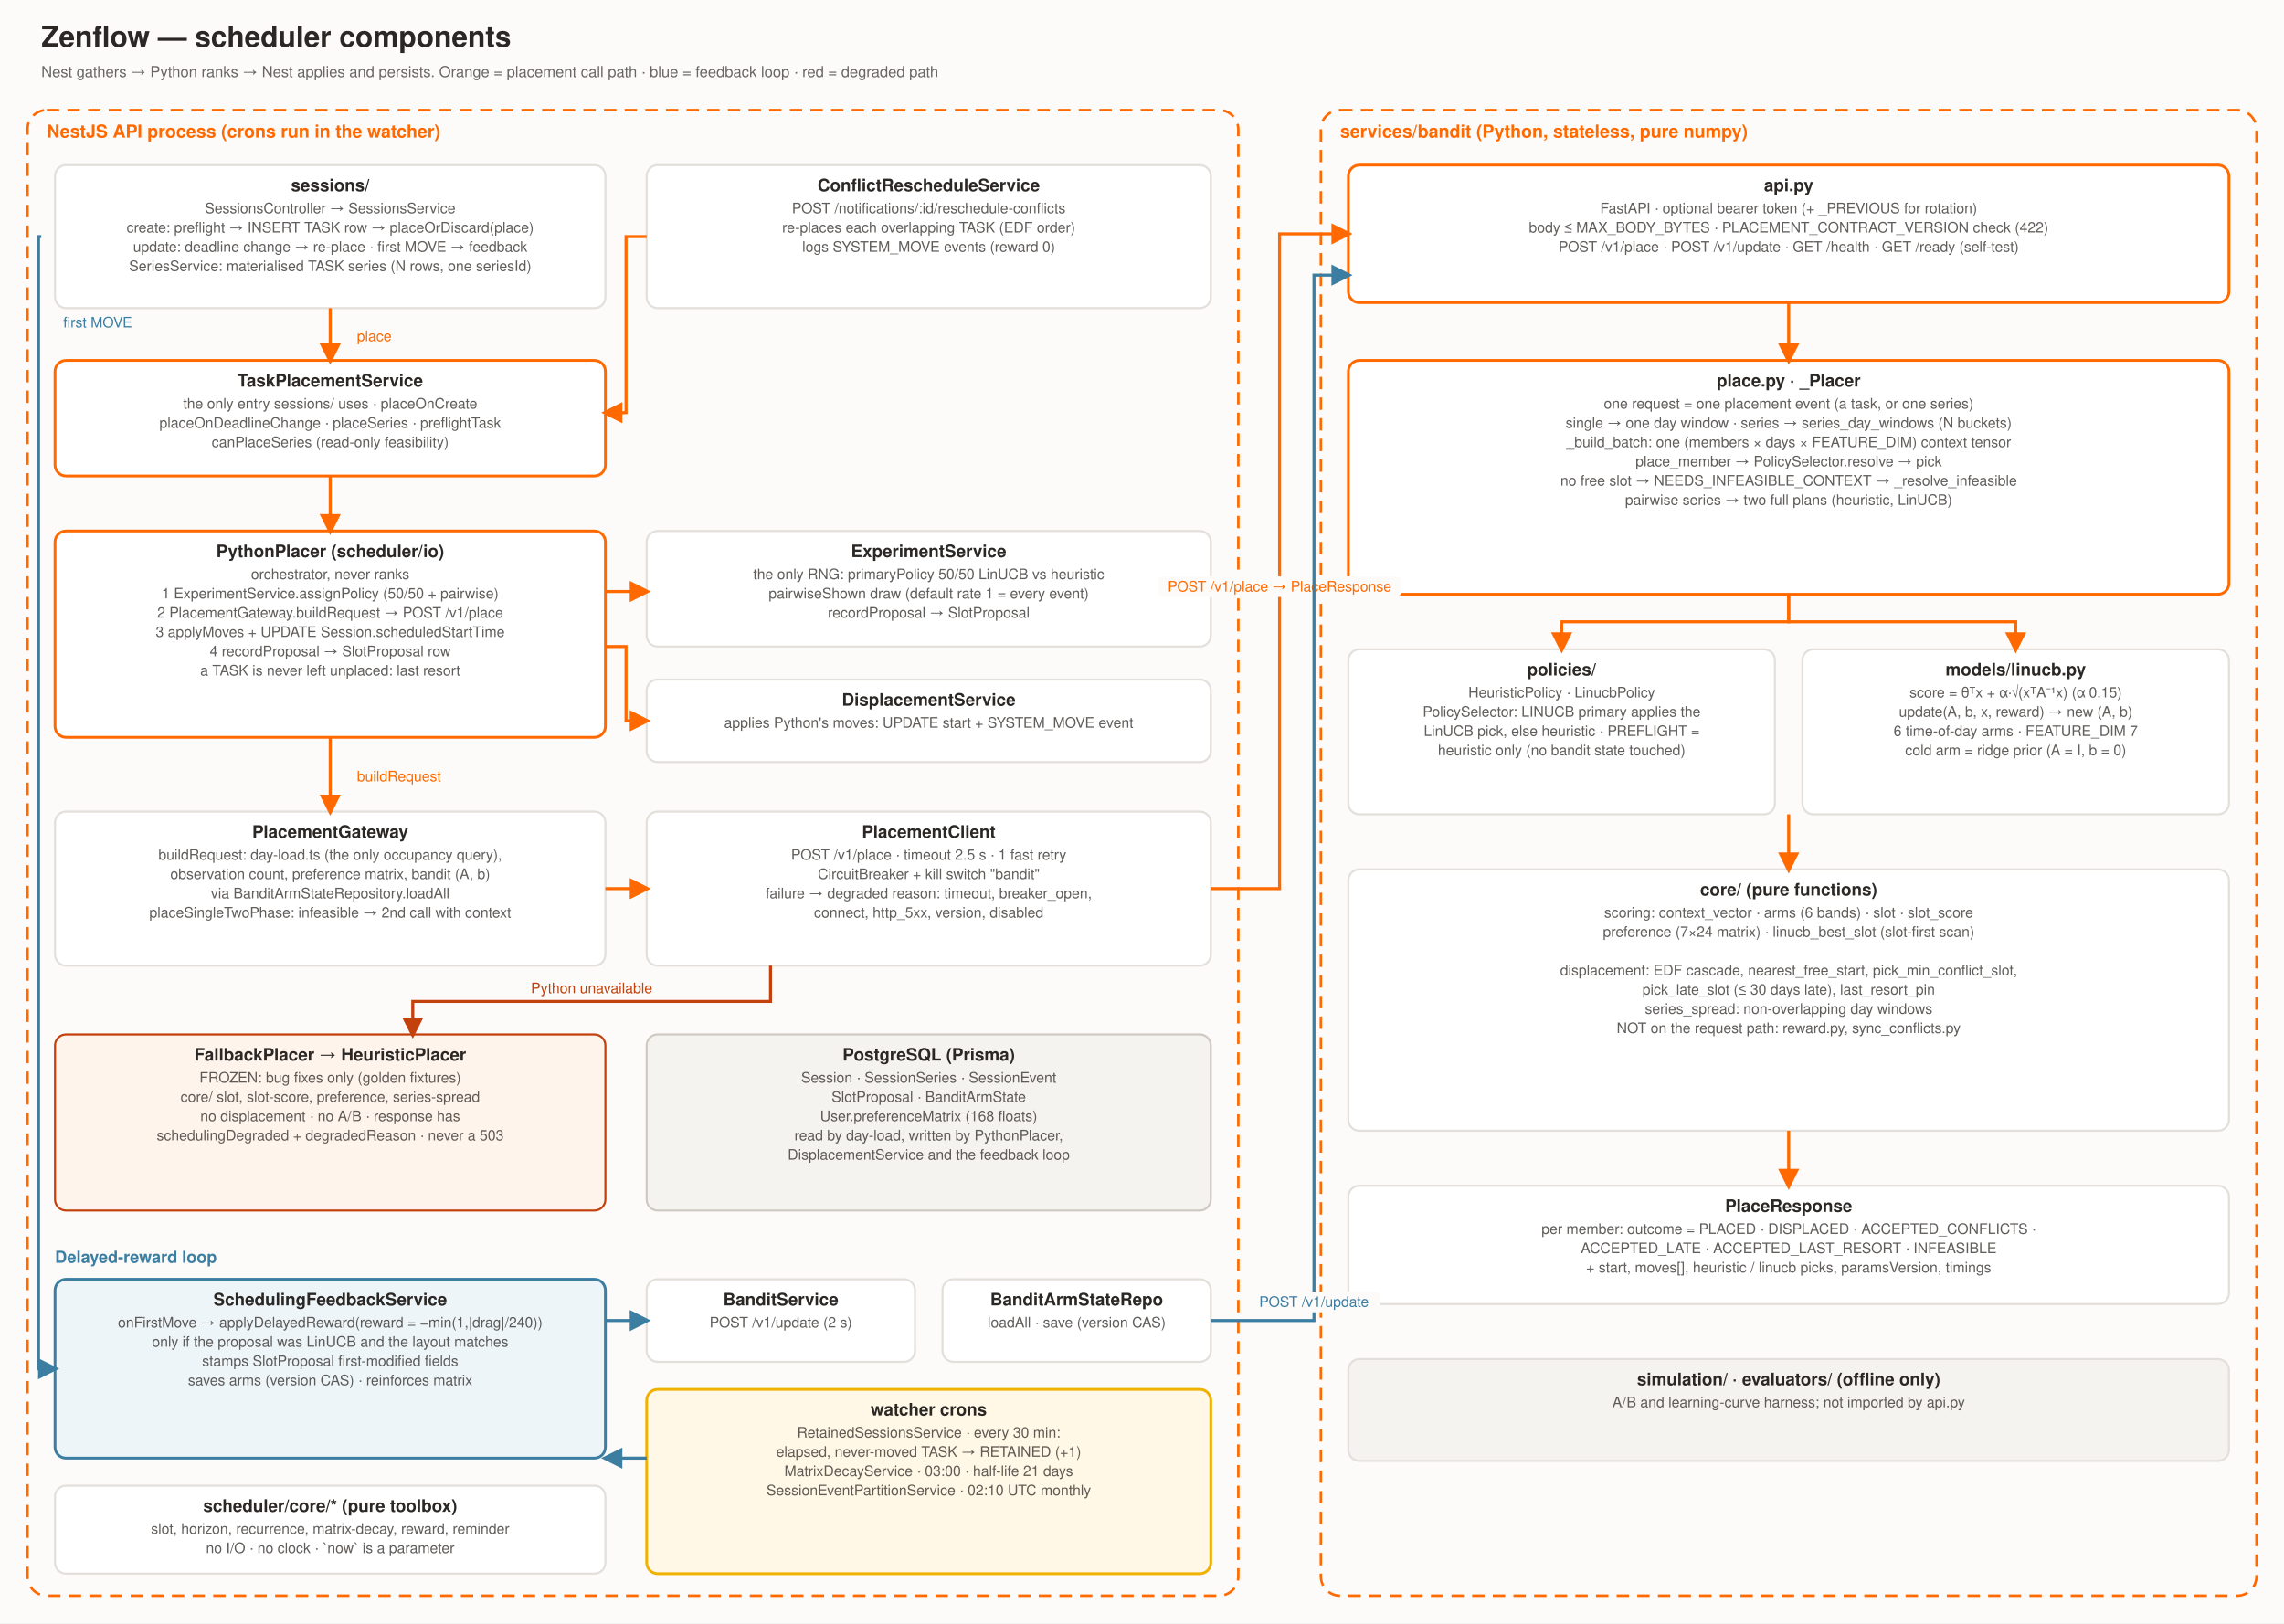
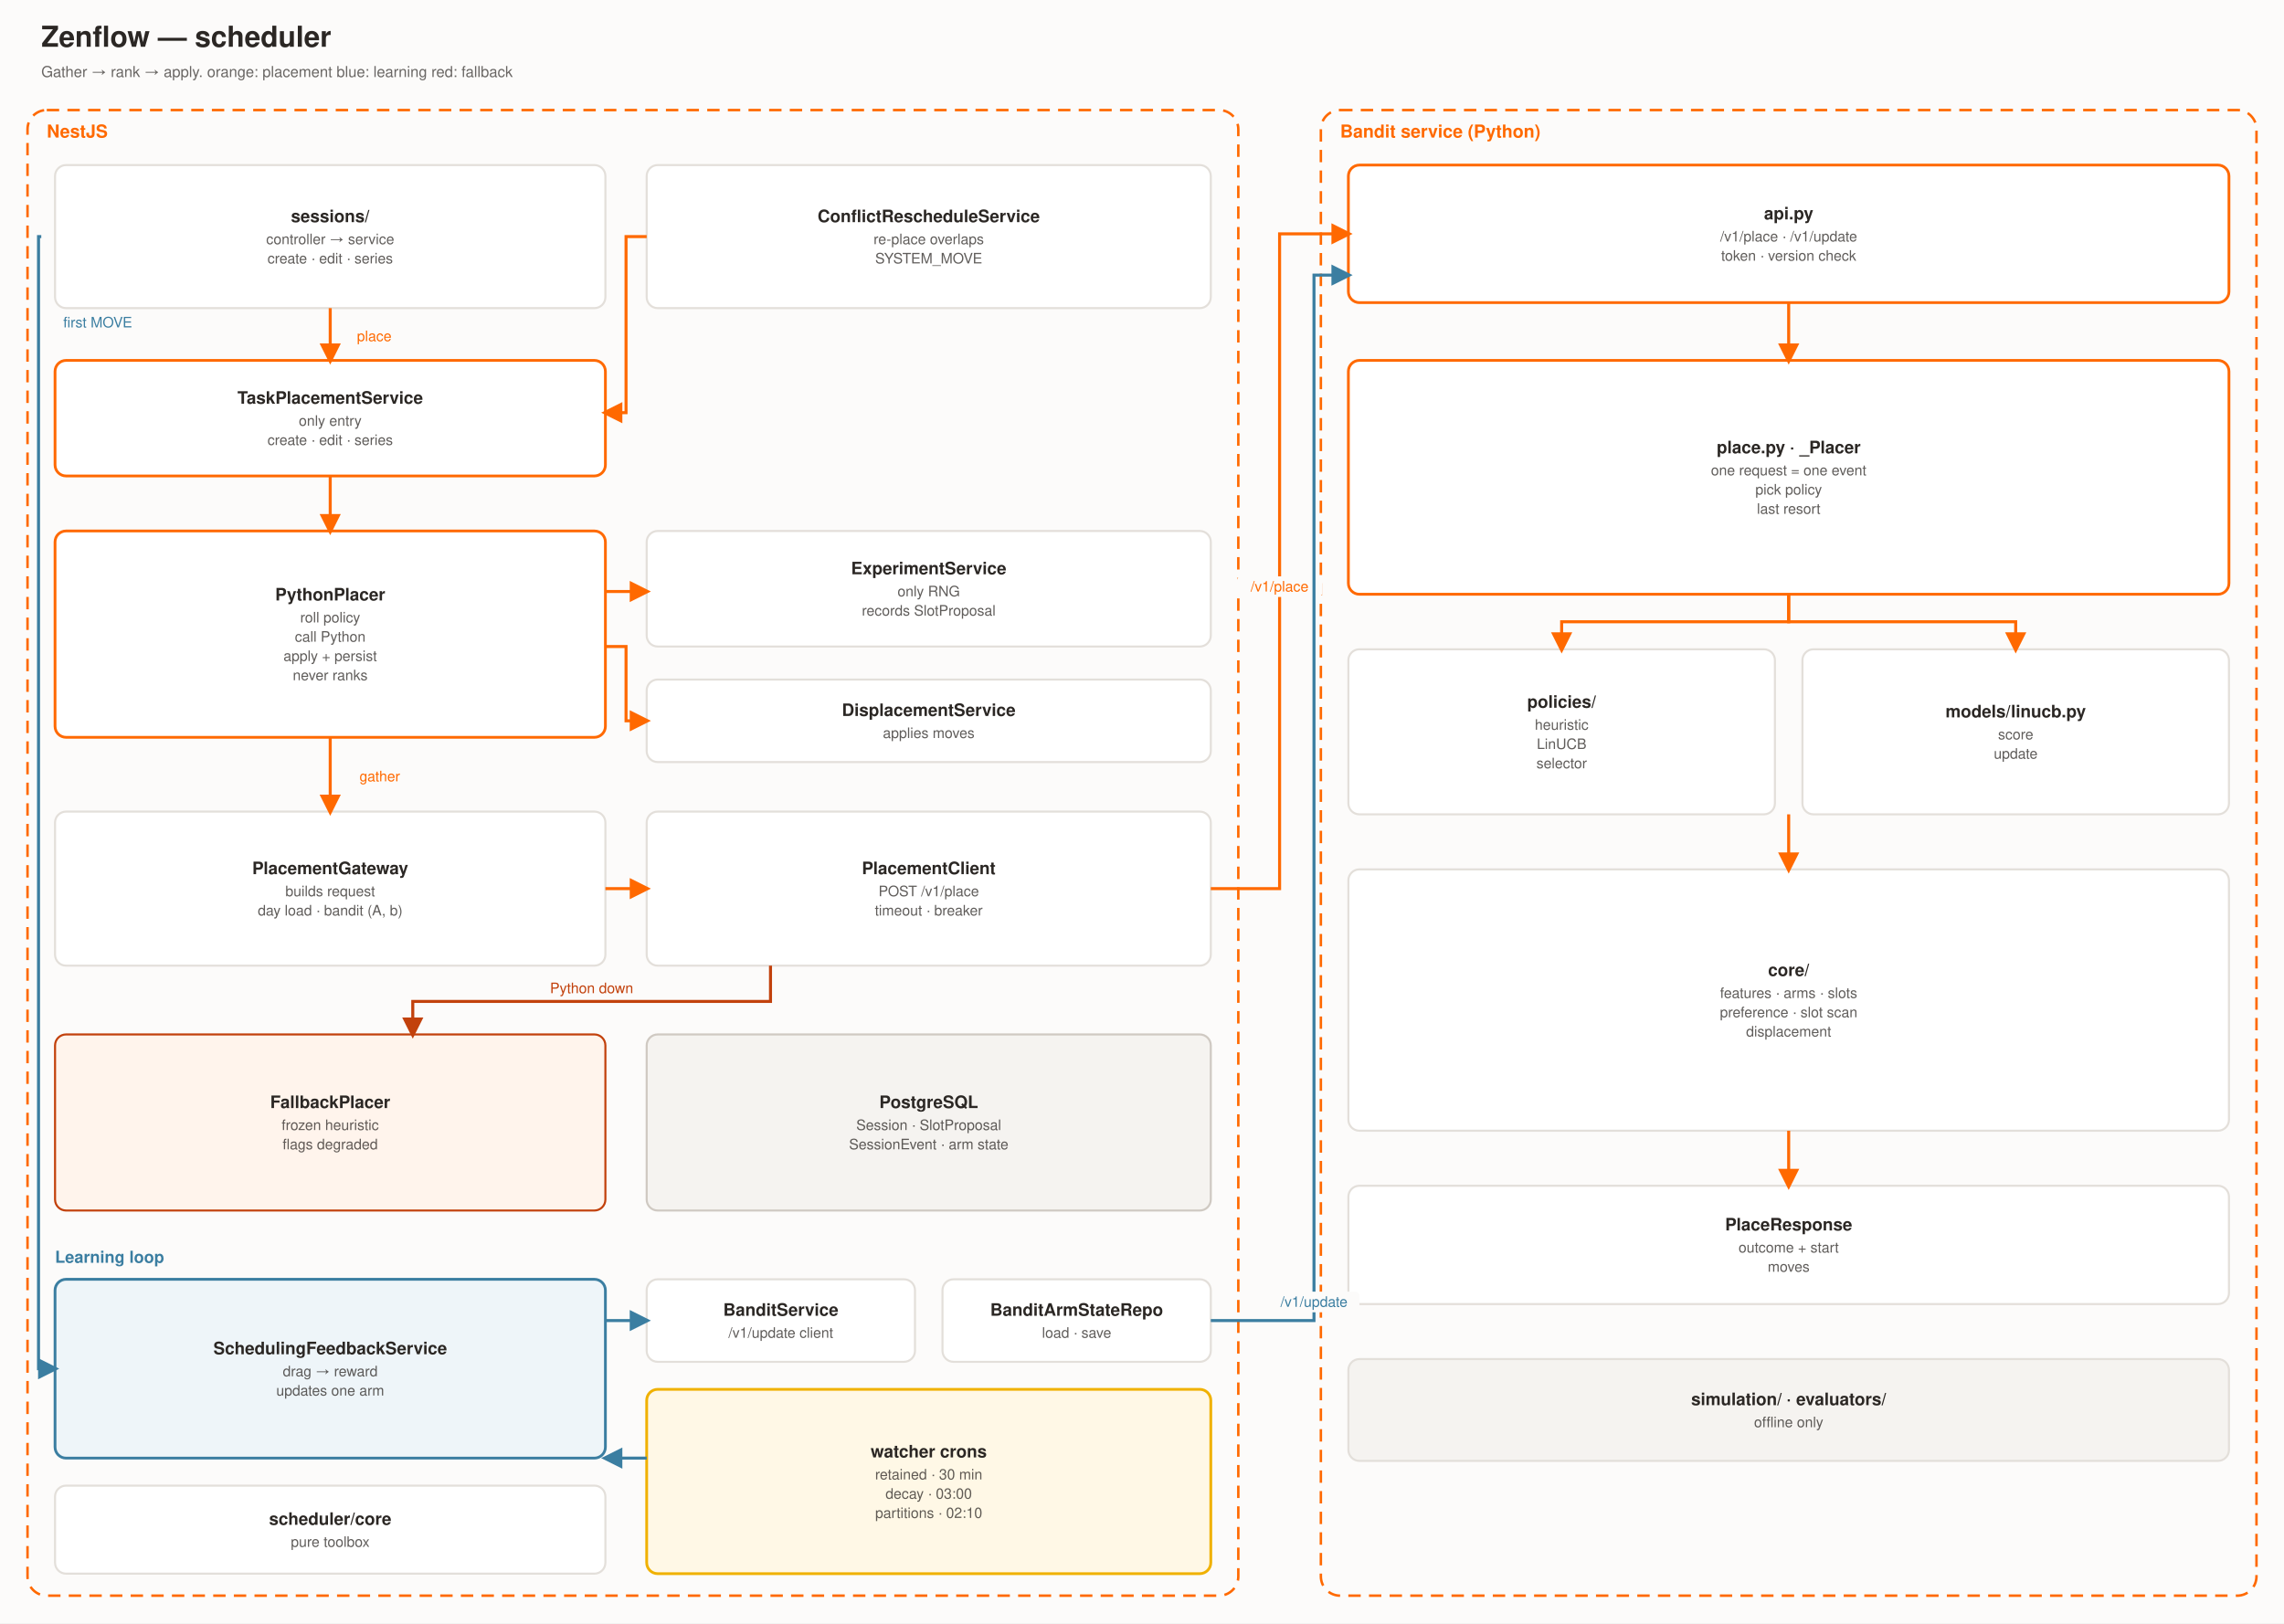
- <svg xmlns="http://www.w3.org/2000/svg" viewBox="0 0 1660 1180" font-family="Helvetica, Arial, sans-serif" role="img" aria-label="Zenflow scheduler component diagram: Nest placement orchestration, frozen TypeScript fallback, delayed-reward loop and the Python bandit service">
+ <svg xmlns="http://www.w3.org/2000/svg" viewBox="0 0 1660 1180" font-family="Helvetica, Arial, sans-serif" role="img" aria-label="Zenflow scheduler components: Nest placement orchestration, frozen fallback, delayed-reward loop and the Python bandit service">
  <defs>
    <marker id="aO" viewBox="0 0 10 10" refX="8" refY="5" markerWidth="7" markerHeight="7" orient="auto-start-reverse">
      <path d="M0,0 L10,5 L0,10 z" fill="#FF6900" />
    </marker>
    <marker id="aA" viewBox="0 0 10 10" refX="8" refY="5" markerWidth="7" markerHeight="7" orient="auto-start-reverse">
      <path d="M0,0 L10,5 L0,10 z" fill="#F0B100" />
    </marker>
    <marker id="aB" viewBox="0 0 10 10" refX="8" refY="5" markerWidth="7" markerHeight="7" orient="auto-start-reverse">
      <path d="M0,0 L10,5 L0,10 z" fill="#3B7EA1" />
    </marker>
    <marker id="aN" viewBox="0 0 10 10" refX="8" refY="5" markerWidth="7" markerHeight="7" orient="auto-start-reverse">
      <path d="M0,0 L10,5 L0,10 z" fill="#2B2724" fill-opacity="0.55" />
    </marker>
    <marker id="aR" viewBox="0 0 10 10" refX="8" refY="5" markerWidth="7" markerHeight="7" orient="auto-start-reverse">
      <path d="M0,0 L10,5 L0,10 z" fill="#C2410C" />
    </marker>
  </defs>
  <rect width="1660" height="1180" fill="#FCFBFA" />
-   <text x="30" y="34" text-anchor="start" font-size="21" font-weight="700" fill="#2B2724">Zenflow — scheduler components</text>
-   <text x="30" y="56" text-anchor="start" font-size="11" font-weight="400" fill="#2B2724" opacity="0.7">Nest gathers → Python ranks → Nest applies and persists. Orange = placement call path · blue = feedback loop · red = degraded path</text>
+   <text x="30" y="34" text-anchor="start" font-size="21" font-weight="700" fill="#2B2724">Zenflow — scheduler</text>
+   <text x="30" y="56" text-anchor="start" font-size="11" font-weight="400" fill="#2B2724" opacity="0.7">Gather → rank → apply.   orange: placement   blue: learning   red: fallback</text>
  <rect x="20" y="80" width="880" height="1080" rx="14" fill="none" stroke="#FF6900" stroke-width="1.8" stroke-dasharray="9 6" />
-   <rect x="28" y="87" width="352.4" height="18" fill="#FCFBFA" />
-   <text x="34" y="100" text-anchor="start" font-size="13" font-weight="700" fill="#FF6900">NestJS API process  (crons run in the watcher)</text>
+   <rect x="28" y="87" width="56.4" height="18" fill="#FCFBFA" />
+   <text x="34" y="100" text-anchor="start" font-size="13" font-weight="700" fill="#FF6900">NestJS</text>
  <rect x="960" y="80" width="680" height="1080" rx="14" fill="none" stroke="#FF6900" stroke-width="1.8" stroke-dasharray="9 6" />
-   <rect x="968" y="87" width="367.2" height="18" fill="#FCFBFA" />
-   <text x="974" y="100" text-anchor="start" font-size="13" font-weight="700" fill="#FF6900">services/bandit  (Python, stateless, pure numpy)</text>
+   <rect x="968" y="87" width="182.2" height="18" fill="#FCFBFA" />
+   <text x="974" y="100" text-anchor="start" font-size="13" font-weight="700" fill="#FF6900">Bandit service (Python)</text>
  <rect x="40" y="120" width="400" height="104" rx="8" fill="#FFFFFF" stroke="#E3DFDA" stroke-width="1.5" />
-   <text x="240" y="139" text-anchor="middle" font-size="12.5" font-weight="700" fill="#2B2724">sessions/</text>
-   <text x="240" y="155" text-anchor="middle" font-size="10.5" font-weight="400" fill="#2B2724" opacity="0.75">SessionsController → SessionsService</text>
-   <text x="240" y="169" text-anchor="middle" font-size="10.5" font-weight="400" fill="#2B2724" opacity="0.75">create: preflight → INSERT TASK row → placeOrDiscard(place)</text>
-   <text x="240" y="183" text-anchor="middle" font-size="10.5" font-weight="400" fill="#2B2724" opacity="0.75">update: deadline change → re-place · first MOVE → feedback</text>
-   <text x="240" y="197" text-anchor="middle" font-size="10.5" font-weight="400" fill="#2B2724" opacity="0.75">SeriesService: materialised TASK series (N rows, one seriesId)</text>
+   <text x="240" y="161.5" text-anchor="middle" font-size="12.5" font-weight="700" fill="#2B2724">sessions/</text>
+   <text x="240" y="177.5" text-anchor="middle" font-size="10.5" font-weight="400" fill="#2B2724" opacity="0.75">controller → service</text>
+   <text x="240" y="191.5" text-anchor="middle" font-size="10.5" font-weight="400" fill="#2B2724" opacity="0.75">create · edit · series</text>
  <rect x="470" y="120" width="410" height="104" rx="8" fill="#FFFFFF" stroke="#E3DFDA" stroke-width="1.5" />
-   <text x="675" y="139" text-anchor="middle" font-size="12.5" font-weight="700" fill="#2B2724">ConflictRescheduleService</text>
-   <text x="675" y="155" text-anchor="middle" font-size="10.5" font-weight="400" fill="#2B2724" opacity="0.75">POST /notifications/:id/reschedule-conflicts</text>
-   <text x="675" y="169" text-anchor="middle" font-size="10.5" font-weight="400" fill="#2B2724" opacity="0.75">re-places each overlapping TASK (EDF order)</text>
-   <text x="675" y="183" text-anchor="middle" font-size="10.5" font-weight="400" fill="#2B2724" opacity="0.75">logs SYSTEM_MOVE events (reward 0)</text>
+   <text x="675" y="161.5" text-anchor="middle" font-size="12.5" font-weight="700" fill="#2B2724">ConflictRescheduleService</text>
+   <text x="675" y="177.5" text-anchor="middle" font-size="10.5" font-weight="400" fill="#2B2724" opacity="0.75">re-place overlaps</text>
+   <text x="675" y="191.5" text-anchor="middle" font-size="10.5" font-weight="400" fill="#2B2724" opacity="0.75">SYSTEM_MOVE</text>
  <rect x="40" y="262" width="400" height="84" rx="8" fill="#FFFFFF" stroke="#FF6900" stroke-width="2" />
-   <text x="240" y="281" text-anchor="middle" font-size="12.5" font-weight="700" fill="#2B2724">TaskPlacementService</text>
-   <text x="240" y="297" text-anchor="middle" font-size="10.5" font-weight="400" fill="#2B2724" opacity="0.75">the only entry sessions/ uses · placeOnCreate</text>
-   <text x="240" y="311" text-anchor="middle" font-size="10.5" font-weight="400" fill="#2B2724" opacity="0.75">placeOnDeadlineChange · placeSeries · preflightTask</text>
-   <text x="240" y="325" text-anchor="middle" font-size="10.5" font-weight="400" fill="#2B2724" opacity="0.75">canPlaceSeries (read-only feasibility)</text>
+   <text x="240" y="293.5" text-anchor="middle" font-size="12.5" font-weight="700" fill="#2B2724">TaskPlacementService</text>
+   <text x="240" y="309.5" text-anchor="middle" font-size="10.5" font-weight="400" fill="#2B2724" opacity="0.75">only entry</text>
+   <text x="240" y="323.5" text-anchor="middle" font-size="10.5" font-weight="400" fill="#2B2724" opacity="0.75">create · edit · series</text>
  <rect x="40" y="386" width="400" height="150" rx="8" fill="#FFFFFF" stroke="#FF6900" stroke-width="2" />
-   <text x="240" y="405" text-anchor="middle" font-size="12.5" font-weight="700" fill="#2B2724">PythonPlacer  (scheduler/io)</text>
-   <text x="240" y="421" text-anchor="middle" font-size="10.5" font-weight="400" fill="#2B2724" opacity="0.75">orchestrator, never ranks</text>
-   <text x="240" y="435" text-anchor="middle" font-size="10.5" font-weight="400" fill="#2B2724" opacity="0.75">1 ExperimentService.assignPolicy (50/50 + pairwise)</text>
-   <text x="240" y="449" text-anchor="middle" font-size="10.5" font-weight="400" fill="#2B2724" opacity="0.75">2 PlacementGateway.buildRequest → POST /v1/place</text>
-   <text x="240" y="463" text-anchor="middle" font-size="10.5" font-weight="400" fill="#2B2724" opacity="0.75">3 applyMoves + UPDATE Session.scheduledStartTime</text>
-   <text x="240" y="477" text-anchor="middle" font-size="10.5" font-weight="400" fill="#2B2724" opacity="0.75">4 recordProposal → SlotProposal row</text>
-   <text x="240" y="491" text-anchor="middle" font-size="10.5" font-weight="400" fill="#2B2724" opacity="0.75">a TASK is never left unplaced: last resort</text>
+   <text x="240" y="436.5" text-anchor="middle" font-size="12.5" font-weight="700" fill="#2B2724">PythonPlacer</text>
+   <text x="240" y="452.5" text-anchor="middle" font-size="10.5" font-weight="400" fill="#2B2724" opacity="0.75">roll policy</text>
+   <text x="240" y="466.5" text-anchor="middle" font-size="10.5" font-weight="400" fill="#2B2724" opacity="0.75">call Python</text>
+   <text x="240" y="480.5" text-anchor="middle" font-size="10.5" font-weight="400" fill="#2B2724" opacity="0.75">apply + persist</text>
+   <text x="240" y="494.5" text-anchor="middle" font-size="10.5" font-weight="400" fill="#2B2724" opacity="0.75">never ranks</text>
  <rect x="470" y="386" width="410" height="84" rx="8" fill="#FFFFFF" stroke="#E3DFDA" stroke-width="1.5" />
-   <text x="675" y="405" text-anchor="middle" font-size="12.5" font-weight="700" fill="#2B2724">ExperimentService</text>
-   <text x="675" y="421" text-anchor="middle" font-size="10.5" font-weight="400" fill="#2B2724" opacity="0.75">the only RNG: primaryPolicy 50/50 LinUCB vs heuristic</text>
-   <text x="675" y="435" text-anchor="middle" font-size="10.5" font-weight="400" fill="#2B2724" opacity="0.75">pairwiseShown draw (default rate 1 = every event)</text>
-   <text x="675" y="449" text-anchor="middle" font-size="10.5" font-weight="400" fill="#2B2724" opacity="0.75">recordProposal → SlotProposal</text>
+   <text x="675" y="417.5" text-anchor="middle" font-size="12.5" font-weight="700" fill="#2B2724">ExperimentService</text>
+   <text x="675" y="433.5" text-anchor="middle" font-size="10.5" font-weight="400" fill="#2B2724" opacity="0.75">only RNG</text>
+   <text x="675" y="447.5" text-anchor="middle" font-size="10.5" font-weight="400" fill="#2B2724" opacity="0.75">records SlotProposal</text>
  <rect x="470" y="494" width="410" height="60" rx="8" fill="#FFFFFF" stroke="#E3DFDA" stroke-width="1.5" />
-   <text x="675" y="513" text-anchor="middle" font-size="12.5" font-weight="700" fill="#2B2724">DisplacementService</text>
-   <text x="675" y="529" text-anchor="middle" font-size="10.5" font-weight="400" fill="#2B2724" opacity="0.75">applies Python's moves: UPDATE start + SYSTEM_MOVE event</text>
+   <text x="675" y="520.5" text-anchor="middle" font-size="12.5" font-weight="700" fill="#2B2724">DisplacementService</text>
+   <text x="675" y="536.5" text-anchor="middle" font-size="10.5" font-weight="400" fill="#2B2724" opacity="0.75">applies moves</text>
  <rect x="40" y="590" width="400" height="112" rx="8" fill="#FFFFFF" stroke="#E3DFDA" stroke-width="1.5" />
-   <text x="240" y="609" text-anchor="middle" font-size="12.5" font-weight="700" fill="#2B2724">PlacementGateway</text>
-   <text x="240" y="625" text-anchor="middle" font-size="10.5" font-weight="400" fill="#2B2724" opacity="0.75">buildRequest: day-load.ts (the only occupancy query),</text>
-   <text x="240" y="639" text-anchor="middle" font-size="10.5" font-weight="400" fill="#2B2724" opacity="0.75">observation count, preference matrix, bandit (A, b)</text>
-   <text x="240" y="653" text-anchor="middle" font-size="10.5" font-weight="400" fill="#2B2724" opacity="0.75">via BanditArmStateRepository.loadAll</text>
-   <text x="240" y="667" text-anchor="middle" font-size="10.5" font-weight="400" fill="#2B2724" opacity="0.75">placeSingleTwoPhase: infeasible → 2nd call with context</text>
+   <text x="240" y="635.5" text-anchor="middle" font-size="12.5" font-weight="700" fill="#2B2724">PlacementGateway</text>
+   <text x="240" y="651.5" text-anchor="middle" font-size="10.5" font-weight="400" fill="#2B2724" opacity="0.75">builds request</text>
+   <text x="240" y="665.5" text-anchor="middle" font-size="10.5" font-weight="400" fill="#2B2724" opacity="0.75">day load · bandit (A, b)</text>
  <rect x="470" y="590" width="410" height="112" rx="8" fill="#FFFFFF" stroke="#E3DFDA" stroke-width="1.5" />
-   <text x="675" y="609" text-anchor="middle" font-size="12.5" font-weight="700" fill="#2B2724">PlacementClient</text>
-   <text x="675" y="625" text-anchor="middle" font-size="10.5" font-weight="400" fill="#2B2724" opacity="0.75">POST /v1/place · timeout 2.5 s · 1 fast retry</text>
-   <text x="675" y="639" text-anchor="middle" font-size="10.5" font-weight="400" fill="#2B2724" opacity="0.75">CircuitBreaker + kill switch "bandit"</text>
-   <text x="675" y="653" text-anchor="middle" font-size="10.5" font-weight="400" fill="#2B2724" opacity="0.75">failure → degraded reason: timeout, breaker_open,</text>
-   <text x="675" y="667" text-anchor="middle" font-size="10.5" font-weight="400" fill="#2B2724" opacity="0.75">connect, http_5xx, version, disabled</text>
+   <text x="675" y="635.5" text-anchor="middle" font-size="12.5" font-weight="700" fill="#2B2724">PlacementClient</text>
+   <text x="675" y="651.5" text-anchor="middle" font-size="10.5" font-weight="400" fill="#2B2724" opacity="0.75">POST /v1/place</text>
+   <text x="675" y="665.5" text-anchor="middle" font-size="10.5" font-weight="400" fill="#2B2724" opacity="0.75">timeout · breaker</text>
  <rect x="40" y="752" width="400" height="128" rx="8" fill="#FFF4EC" stroke="#C2410C" stroke-width="1.5" />
-   <text x="240" y="771" text-anchor="middle" font-size="12.5" font-weight="700" fill="#2B2724">FallbackPlacer → HeuristicPlacer</text>
-   <text x="240" y="787" text-anchor="middle" font-size="10.5" font-weight="400" fill="#2B2724" opacity="0.75">FROZEN: bug fixes only (golden fixtures)</text>
-   <text x="240" y="801" text-anchor="middle" font-size="10.5" font-weight="400" fill="#2B2724" opacity="0.75">core/ slot, slot-score, preference, series-spread</text>
-   <text x="240" y="815" text-anchor="middle" font-size="10.5" font-weight="400" fill="#2B2724" opacity="0.75">no displacement · no A/B · response has</text>
-   <text x="240" y="829" text-anchor="middle" font-size="10.5" font-weight="400" fill="#2B2724" opacity="0.75">schedulingDegraded + degradedReason · never a 503</text>
+   <text x="240" y="805.5" text-anchor="middle" font-size="12.5" font-weight="700" fill="#2B2724">FallbackPlacer</text>
+   <text x="240" y="821.5" text-anchor="middle" font-size="10.5" font-weight="400" fill="#2B2724" opacity="0.75">frozen heuristic</text>
+   <text x="240" y="835.5" text-anchor="middle" font-size="10.5" font-weight="400" fill="#2B2724" opacity="0.75">flags degraded</text>
  <rect x="470" y="752" width="410" height="128" rx="8" fill="#F5F3F0" stroke="#CFC9C2" stroke-width="1.5" />
-   <text x="675" y="771" text-anchor="middle" font-size="12.5" font-weight="700" fill="#2B2724">PostgreSQL (Prisma)</text>
-   <text x="675" y="787" text-anchor="middle" font-size="10.5" font-weight="400" fill="#2B2724" opacity="0.75">Session · SessionSeries · SessionEvent</text>
-   <text x="675" y="801" text-anchor="middle" font-size="10.5" font-weight="400" fill="#2B2724" opacity="0.75">SlotProposal · BanditArmState</text>
-   <text x="675" y="815" text-anchor="middle" font-size="10.5" font-weight="400" fill="#2B2724" opacity="0.75">User.preferenceMatrix (168 floats)</text>
-   <text x="675" y="829" text-anchor="middle" font-size="10.5" font-weight="400" fill="#2B2724" opacity="0.75">read by day-load, written by PythonPlacer,</text>
-   <text x="675" y="843" text-anchor="middle" font-size="10.5" font-weight="400" fill="#2B2724" opacity="0.75">DisplacementService and the feedback loop</text>
-   <text x="40" y="918" text-anchor="start" font-size="12" font-weight="700" fill="#3B7EA1">Delayed-reward loop</text>
+   <text x="675" y="805.5" text-anchor="middle" font-size="12.5" font-weight="700" fill="#2B2724">PostgreSQL</text>
+   <text x="675" y="821.5" text-anchor="middle" font-size="10.5" font-weight="400" fill="#2B2724" opacity="0.75">Session · SlotProposal</text>
+   <text x="675" y="835.5" text-anchor="middle" font-size="10.5" font-weight="400" fill="#2B2724" opacity="0.75">SessionEvent · arm state</text>
+   <text x="40" y="918" text-anchor="start" font-size="12" font-weight="700" fill="#3B7EA1">Learning loop</text>
  <rect x="40" y="930" width="400" height="130" rx="8" fill="#EEF5F9" stroke="#3B7EA1" stroke-width="2" />
-   <text x="240" y="949" text-anchor="middle" font-size="12.5" font-weight="700" fill="#2B2724">SchedulingFeedbackService</text>
-   <text x="240" y="965" text-anchor="middle" font-size="10.5" font-weight="400" fill="#2B2724" opacity="0.75">onFirstMove → applyDelayedReward(reward = −min(1,|drag|/240))</text>
-   <text x="240" y="979" text-anchor="middle" font-size="10.5" font-weight="400" fill="#2B2724" opacity="0.75">only if the proposal was LinUCB and the layout matches</text>
-   <text x="240" y="993" text-anchor="middle" font-size="10.5" font-weight="400" fill="#2B2724" opacity="0.75">stamps SlotProposal first-modified fields</text>
-   <text x="240" y="1007" text-anchor="middle" font-size="10.5" font-weight="400" fill="#2B2724" opacity="0.75">saves arms (version CAS) · reinforces matrix</text>
+   <text x="240" y="984.5" text-anchor="middle" font-size="12.5" font-weight="700" fill="#2B2724">SchedulingFeedbackService</text>
+   <text x="240" y="1000.5" text-anchor="middle" font-size="10.5" font-weight="400" fill="#2B2724" opacity="0.75">drag → reward</text>
+   <text x="240" y="1014.5" text-anchor="middle" font-size="10.5" font-weight="400" fill="#2B2724" opacity="0.75">updates one arm</text>
  <rect x="470" y="930" width="195" height="60" rx="8" fill="#FFFFFF" stroke="#E3DFDA" stroke-width="1.5" />
-   <text x="567.5" y="949" text-anchor="middle" font-size="12.5" font-weight="700" fill="#2B2724">BanditService</text>
-   <text x="567.5" y="965" text-anchor="middle" font-size="10.5" font-weight="400" fill="#2B2724" opacity="0.75">POST /v1/update (2 s)</text>
+   <text x="567.5" y="956.5" text-anchor="middle" font-size="12.5" font-weight="700" fill="#2B2724">BanditService</text>
+   <text x="567.5" y="972.5" text-anchor="middle" font-size="10.5" font-weight="400" fill="#2B2724" opacity="0.75">/v1/update client</text>
  <rect x="685" y="930" width="195" height="60" rx="8" fill="#FFFFFF" stroke="#E3DFDA" stroke-width="1.5" />
-   <text x="782.5" y="949" text-anchor="middle" font-size="12.5" font-weight="700" fill="#2B2724">BanditArmStateRepo</text>
-   <text x="782.5" y="965" text-anchor="middle" font-size="10.5" font-weight="400" fill="#2B2724" opacity="0.75">loadAll · save (version CAS)</text>
+   <text x="782.5" y="956.5" text-anchor="middle" font-size="12.5" font-weight="700" fill="#2B2724">BanditArmStateRepo</text>
+   <text x="782.5" y="972.5" text-anchor="middle" font-size="10.5" font-weight="400" fill="#2B2724" opacity="0.75">load · save</text>
  <rect x="470" y="1010" width="410" height="134" rx="8" fill="#FFF8E6" stroke="#F0B100" stroke-width="2" />
-   <text x="675" y="1029" text-anchor="middle" font-size="12.5" font-weight="700" fill="#2B2724">watcher crons</text>
-   <text x="675" y="1045" text-anchor="middle" font-size="10.5" font-weight="400" fill="#2B2724" opacity="0.75">RetainedSessionsService · every 30 min:</text>
-   <text x="675" y="1059" text-anchor="middle" font-size="10.5" font-weight="400" fill="#2B2724" opacity="0.75">elapsed, never-moved TASK → RETAINED (+1)</text>
-   <text x="675" y="1073" text-anchor="middle" font-size="10.5" font-weight="400" fill="#2B2724" opacity="0.75">MatrixDecayService · 03:00 · half-life 21 days</text>
-   <text x="675" y="1087" text-anchor="middle" font-size="10.5" font-weight="400" fill="#2B2724" opacity="0.75">SessionEventPartitionService · 02:10 UTC monthly</text>
+   <text x="675" y="1059.5" text-anchor="middle" font-size="12.5" font-weight="700" fill="#2B2724">watcher crons</text>
+   <text x="675" y="1075.5" text-anchor="middle" font-size="10.5" font-weight="400" fill="#2B2724" opacity="0.75">retained · 30 min</text>
+   <text x="675" y="1089.5" text-anchor="middle" font-size="10.5" font-weight="400" fill="#2B2724" opacity="0.75">decay · 03:00</text>
+   <text x="675" y="1103.5" text-anchor="middle" font-size="10.5" font-weight="400" fill="#2B2724" opacity="0.75">partitions · 02:10</text>
  <rect x="40" y="1080" width="400" height="64" rx="8" fill="#FFFFFF" stroke="#E3DFDA" stroke-width="1.5" />
-   <text x="240" y="1099" text-anchor="middle" font-size="12.5" font-weight="700" fill="#2B2724">scheduler/core/* (pure toolbox)</text>
-   <text x="240" y="1115" text-anchor="middle" font-size="10.5" font-weight="400" fill="#2B2724" opacity="0.75">slot, horizon, recurrence, matrix-decay, reward, reminder</text>
-   <text x="240" y="1129" text-anchor="middle" font-size="10.5" font-weight="400" fill="#2B2724" opacity="0.75">no I/O · no clock · `now` is a parameter</text>
+   <text x="240" y="1108.5" text-anchor="middle" font-size="12.5" font-weight="700" fill="#2B2724">scheduler/core</text>
+   <text x="240" y="1124.5" text-anchor="middle" font-size="10.5" font-weight="400" fill="#2B2724" opacity="0.75">pure toolbox</text>
  <rect x="980" y="120" width="640" height="100" rx="8" fill="#FFFFFF" stroke="#FF6900" stroke-width="2" />
-   <text x="1300" y="139" text-anchor="middle" font-size="12.5" font-weight="700" fill="#2B2724">api.py</text>
-   <text x="1300" y="155" text-anchor="middle" font-size="10.5" font-weight="400" fill="#2B2724" opacity="0.75">FastAPI · optional bearer token (+ _PREVIOUS for rotation)</text>
-   <text x="1300" y="169" text-anchor="middle" font-size="10.5" font-weight="400" fill="#2B2724" opacity="0.75">body ≤ MAX_BODY_BYTES · PLACEMENT_CONTRACT_VERSION check (422)</text>
-   <text x="1300" y="183" text-anchor="middle" font-size="10.5" font-weight="400" fill="#2B2724" opacity="0.75">POST /v1/place · POST /v1/update · GET /health · GET /ready (self-test)</text>
+   <text x="1300" y="159.5" text-anchor="middle" font-size="12.5" font-weight="700" fill="#2B2724">api.py</text>
+   <text x="1300" y="175.5" text-anchor="middle" font-size="10.5" font-weight="400" fill="#2B2724" opacity="0.75">/v1/place · /v1/update</text>
+   <text x="1300" y="189.5" text-anchor="middle" font-size="10.5" font-weight="400" fill="#2B2724" opacity="0.75">token · version check</text>
  <rect x="980" y="262" width="640" height="170" rx="8" fill="#FFFFFF" stroke="#FF6900" stroke-width="2" />
-   <text x="1300" y="281" text-anchor="middle" font-size="12.5" font-weight="700" fill="#2B2724">place.py · _Placer</text>
-   <text x="1300" y="297" text-anchor="middle" font-size="10.5" font-weight="400" fill="#2B2724" opacity="0.75">one request = one placement event (a task, or one series)</text>
-   <text x="1300" y="311" text-anchor="middle" font-size="10.5" font-weight="400" fill="#2B2724" opacity="0.75">single → one day window · series → series_day_windows (N buckets)</text>
-   <text x="1300" y="325" text-anchor="middle" font-size="10.5" font-weight="400" fill="#2B2724" opacity="0.75">_build_batch: one (members × days × FEATURE_DIM) context tensor</text>
-   <text x="1300" y="339" text-anchor="middle" font-size="10.5" font-weight="400" fill="#2B2724" opacity="0.75">place_member → PolicySelector.resolve → pick</text>
-   <text x="1300" y="353" text-anchor="middle" font-size="10.5" font-weight="400" fill="#2B2724" opacity="0.75">no free slot → NEEDS_INFEASIBLE_CONTEXT → _resolve_infeasible</text>
-   <text x="1300" y="367" text-anchor="middle" font-size="10.5" font-weight="400" fill="#2B2724" opacity="0.75">pairwise series → two full plans (heuristic, LinUCB)</text>
+   <text x="1300" y="329.5" text-anchor="middle" font-size="12.5" font-weight="700" fill="#2B2724">place.py · _Placer</text>
+   <text x="1300" y="345.5" text-anchor="middle" font-size="10.5" font-weight="400" fill="#2B2724" opacity="0.75">one request = one event</text>
+   <text x="1300" y="359.5" text-anchor="middle" font-size="10.5" font-weight="400" fill="#2B2724" opacity="0.75">pick policy</text>
+   <text x="1300" y="373.5" text-anchor="middle" font-size="10.5" font-weight="400" fill="#2B2724" opacity="0.75">last resort</text>
  <rect x="980" y="472" width="310" height="120" rx="8" fill="#FFFFFF" stroke="#E3DFDA" stroke-width="1.5" />
-   <text x="1135" y="491" text-anchor="middle" font-size="12.5" font-weight="700" fill="#2B2724">policies/</text>
-   <text x="1135" y="507" text-anchor="middle" font-size="10.5" font-weight="400" fill="#2B2724" opacity="0.75">HeuristicPolicy · LinucbPolicy</text>
-   <text x="1135" y="521" text-anchor="middle" font-size="10.5" font-weight="400" fill="#2B2724" opacity="0.75">PolicySelector: LINUCB primary applies the</text>
-   <text x="1135" y="535" text-anchor="middle" font-size="10.5" font-weight="400" fill="#2B2724" opacity="0.75">LinUCB pick, else heuristic · PREFLIGHT =</text>
-   <text x="1135" y="549" text-anchor="middle" font-size="10.5" font-weight="400" fill="#2B2724" opacity="0.75">heuristic only (no bandit state touched)</text>
+   <text x="1135" y="514.5" text-anchor="middle" font-size="12.5" font-weight="700" fill="#2B2724">policies/</text>
+   <text x="1135" y="530.5" text-anchor="middle" font-size="10.5" font-weight="400" fill="#2B2724" opacity="0.75">heuristic</text>
+   <text x="1135" y="544.5" text-anchor="middle" font-size="10.5" font-weight="400" fill="#2B2724" opacity="0.75">LinUCB</text>
+   <text x="1135" y="558.5" text-anchor="middle" font-size="10.5" font-weight="400" fill="#2B2724" opacity="0.75">selector</text>
  <rect x="1310" y="472" width="310" height="120" rx="8" fill="#FFFFFF" stroke="#E3DFDA" stroke-width="1.5" />
-   <text x="1465" y="491" text-anchor="middle" font-size="12.5" font-weight="700" fill="#2B2724">models/linucb.py</text>
-   <text x="1465" y="507" text-anchor="middle" font-size="10.5" font-weight="400" fill="#2B2724" opacity="0.75">score = θᵀx + α·√(xᵀA⁻¹x)  (α 0.15)</text>
-   <text x="1465" y="521" text-anchor="middle" font-size="10.5" font-weight="400" fill="#2B2724" opacity="0.75">update(A, b, x, reward) → new (A, b)</text>
-   <text x="1465" y="535" text-anchor="middle" font-size="10.5" font-weight="400" fill="#2B2724" opacity="0.75">6 time-of-day arms · FEATURE_DIM 7</text>
-   <text x="1465" y="549" text-anchor="middle" font-size="10.5" font-weight="400" fill="#2B2724" opacity="0.75">cold arm = ridge prior (A = I, b = 0)</text>
+   <text x="1465" y="521.5" text-anchor="middle" font-size="12.5" font-weight="700" fill="#2B2724">models/linucb.py</text>
+   <text x="1465" y="537.5" text-anchor="middle" font-size="10.5" font-weight="400" fill="#2B2724" opacity="0.75">score</text>
+   <text x="1465" y="551.5" text-anchor="middle" font-size="10.5" font-weight="400" fill="#2B2724" opacity="0.75">update</text>
  <rect x="980" y="632" width="640" height="190" rx="8" fill="#FFFFFF" stroke="#E3DFDA" stroke-width="1.5" />
-   <text x="1300" y="651" text-anchor="middle" font-size="12.5" font-weight="700" fill="#2B2724">core/  (pure functions)</text>
-   <text x="1300" y="667" text-anchor="middle" font-size="10.5" font-weight="400" fill="#2B2724" opacity="0.75">scoring: context_vector · arms (6 bands) · slot · slot_score</text>
-   <text x="1300" y="681" text-anchor="middle" font-size="10.5" font-weight="400" fill="#2B2724" opacity="0.75">preference (7×24 matrix) · linucb_best_slot (slot-first scan)</text>
-   <text x="1300" y="695" text-anchor="middle" font-size="10.5" font-weight="400" fill="#2B2724" opacity="0.75" />
-   <text x="1300" y="709" text-anchor="middle" font-size="10.5" font-weight="400" fill="#2B2724" opacity="0.75">displacement: EDF cascade, nearest_free_start, pick_min_conflict_slot,</text>
-   <text x="1300" y="723" text-anchor="middle" font-size="10.5" font-weight="400" fill="#2B2724" opacity="0.75">pick_late_slot (≤ 30 days late), last_resort_pin</text>
-   <text x="1300" y="737" text-anchor="middle" font-size="10.5" font-weight="400" fill="#2B2724" opacity="0.75">series_spread: non-overlapping day windows</text>
-   <text x="1300" y="751" text-anchor="middle" font-size="10.5" font-weight="400" fill="#2B2724" opacity="0.75">NOT on the request path: reward.py, sync_conflicts.py</text>
+   <text x="1300" y="709.5" text-anchor="middle" font-size="12.5" font-weight="700" fill="#2B2724">core/</text>
+   <text x="1300" y="725.5" text-anchor="middle" font-size="10.5" font-weight="400" fill="#2B2724" opacity="0.75">features · arms · slots</text>
+   <text x="1300" y="739.5" text-anchor="middle" font-size="10.5" font-weight="400" fill="#2B2724" opacity="0.75">preference · slot scan</text>
+   <text x="1300" y="753.5" text-anchor="middle" font-size="10.5" font-weight="400" fill="#2B2724" opacity="0.75">displacement</text>
  <rect x="980" y="862" width="640" height="86" rx="8" fill="#FFFFFF" stroke="#E3DFDA" stroke-width="1.5" />
-   <text x="1300" y="881" text-anchor="middle" font-size="12.5" font-weight="700" fill="#2B2724">PlaceResponse</text>
-   <text x="1300" y="897" text-anchor="middle" font-size="10.5" font-weight="400" fill="#2B2724" opacity="0.75">per member: outcome = PLACED · DISPLACED · ACCEPTED_CONFLICTS ·</text>
-   <text x="1300" y="911" text-anchor="middle" font-size="10.5" font-weight="400" fill="#2B2724" opacity="0.75">ACCEPTED_LATE · ACCEPTED_LAST_RESORT · INFEASIBLE</text>
-   <text x="1300" y="925" text-anchor="middle" font-size="10.5" font-weight="400" fill="#2B2724" opacity="0.75">+ start, moves[], heuristic / linucb picks, paramsVersion, timings</text>
+   <text x="1300" y="894.5" text-anchor="middle" font-size="12.5" font-weight="700" fill="#2B2724">PlaceResponse</text>
+   <text x="1300" y="910.5" text-anchor="middle" font-size="10.5" font-weight="400" fill="#2B2724" opacity="0.75">outcome + start</text>
+   <text x="1300" y="924.5" text-anchor="middle" font-size="10.5" font-weight="400" fill="#2B2724" opacity="0.75">moves</text>
  <rect x="980" y="988" width="640" height="74" rx="8" fill="#F5F3F0" stroke="#E3DFDA" stroke-width="1.5" />
-   <text x="1300" y="1007" text-anchor="middle" font-size="12.5" font-weight="700" fill="#2B2724">simulation/ · evaluators/  (offline only)</text>
-   <text x="1300" y="1023" text-anchor="middle" font-size="10.5" font-weight="400" fill="#2B2724" opacity="0.75">A/B and learning-curve harness; not imported by api.py</text>
+   <text x="1300" y="1021.5" text-anchor="middle" font-size="12.5" font-weight="700" fill="#2B2724">simulation/ · evaluators/</text>
+   <text x="1300" y="1037.5" text-anchor="middle" font-size="10.5" font-weight="400" fill="#2B2724" opacity="0.75">offline only</text>
  <path d="M240,224 L240,262" fill="none" stroke="#FF6900" stroke-width="2.2" marker-end="url(#aO)" />
  <rect x="249" y="237" width="46" height="15" rx="3" fill="#FCFBFA" />
  <text x="272" y="248" text-anchor="middle" font-size="10.5" font-weight="400" fill="#FF6900">place</text>
  <path d="M470,172 L455,172 L455,300 L440,300" fill="none" stroke="#FF6900" stroke-width="2.2" marker-end="url(#aO)" />
  <path d="M240,346 L240,386" fill="none" stroke="#FF6900" stroke-width="2.2" marker-end="url(#aO)" />
  <path d="M440,430 L470,430" fill="none" stroke="#FF6900" stroke-width="2.2" marker-end="url(#aO)" />
-   <text x="444" y="422" text-anchor="start" font-size="11" font-weight="400" fill="#2B2724" />
  <path d="M440,470 L455,470 L455,524 L470,524" fill="none" stroke="#FF6900" stroke-width="2.2" marker-end="url(#aO)" />
  <path d="M240,536 L240,590" fill="none" stroke="#FF6900" stroke-width="2.2" marker-end="url(#aO)" />
-   <rect x="253" y="557" width="74" height="15" rx="3" fill="#FCFBFA" />
-   <text x="290" y="568" text-anchor="middle" font-size="10.5" font-weight="400" fill="#FF6900">buildRequest</text>
+   <rect x="251" y="557" width="50" height="15" rx="3" fill="#FCFBFA" />
+   <text x="276" y="568" text-anchor="middle" font-size="10.5" font-weight="400" fill="#FF6900">gather</text>
  <path d="M440,646 L470,646" fill="none" stroke="#FF6900" stroke-width="2.2" marker-end="url(#aO)" />
  <path d="M880,646 L930,646 L930,170 L980,170" fill="none" stroke="#FF6900" stroke-width="2.2" marker-end="url(#aO)" />
-   <rect x="842" y="419" width="176" height="15" rx="3" fill="#FCFBFA" />
-   <text x="930" y="430" text-anchor="middle" font-size="10.5" font-weight="400" fill="#FF6900">POST /v1/place → PlaceResponse</text>
+   <rect x="899" y="419" width="62" height="15" rx="3" fill="#FCFBFA" />
+   <text x="930" y="430" text-anchor="middle" font-size="10.5" font-weight="400" fill="#FF6900">/v1/place</text>
  <path d="M1300,432 L1300,452 L1135,452 L1135,472" fill="none" stroke="#FF6900" stroke-width="2.2" marker-end="url(#aO)" />
  <path d="M1300,432 L1300,452 L1465,452 L1465,472" fill="none" stroke="#FF6900" stroke-width="2.2" marker-end="url(#aO)" />
  <path d="M1300,592 L1300,632" fill="none" stroke="#FF6900" stroke-width="2.2" marker-end="url(#aO)" />
  <path d="M1300,822 L1300,862" fill="none" stroke="#FF6900" stroke-width="2.2" marker-end="url(#aO)" />
  <path d="M1300,220 L1300,262" fill="none" stroke="#FF6900" stroke-width="2.2" marker-end="url(#aO)" />
  <path d="M560,702 L560,728 L300,728 L300,752" fill="none" stroke="#C2410C" stroke-width="2.2" marker-end="url(#aR)" />
-   <rect x="374" y="711" width="112" height="15" rx="3" fill="#FCFBFA" />
-   <text x="430" y="722" text-anchor="middle" font-size="10.5" font-weight="400" fill="#C2410C">Python unavailable</text>
+   <rect x="392" y="711" width="76" height="15" rx="3" fill="#FCFBFA" />
+   <text x="430" y="722" text-anchor="middle" font-size="10.5" font-weight="400" fill="#C2410C">Python down</text>
  <path d="M30,172 L28,172 L28,995 L40,995" fill="none" stroke="#3B7EA1" stroke-width="2.2" marker-end="url(#aB)" />
  <text x="46" y="238" text-anchor="start" font-size="10.5" font-weight="400" fill="#3B7EA1">first MOVE</text>
  <path d="M440,960 L470,960" fill="none" stroke="#3B7EA1" stroke-width="2.2" marker-end="url(#aB)" />
  <path d="M470,1060 L440,1060" fill="none" stroke="#3B7EA1" stroke-width="2.2" marker-end="url(#aB)" />
  <path d="M880,960 L955,960 L955,200 L980,200" fill="none" stroke="#3B7EA1" stroke-width="2.2" marker-end="url(#aB)" />
-   <rect x="907" y="939" width="96" height="15" rx="3" fill="#FCFBFA" />
-   <text x="955" y="950" text-anchor="middle" font-size="10.5" font-weight="400" fill="#3B7EA1">POST /v1/update</text>
+   <rect x="922" y="939" width="66" height="15" rx="3" fill="#FCFBFA" />
+   <text x="955" y="950" text-anchor="middle" font-size="10.5" font-weight="400" fill="#3B7EA1">/v1/update</text>
</svg>
